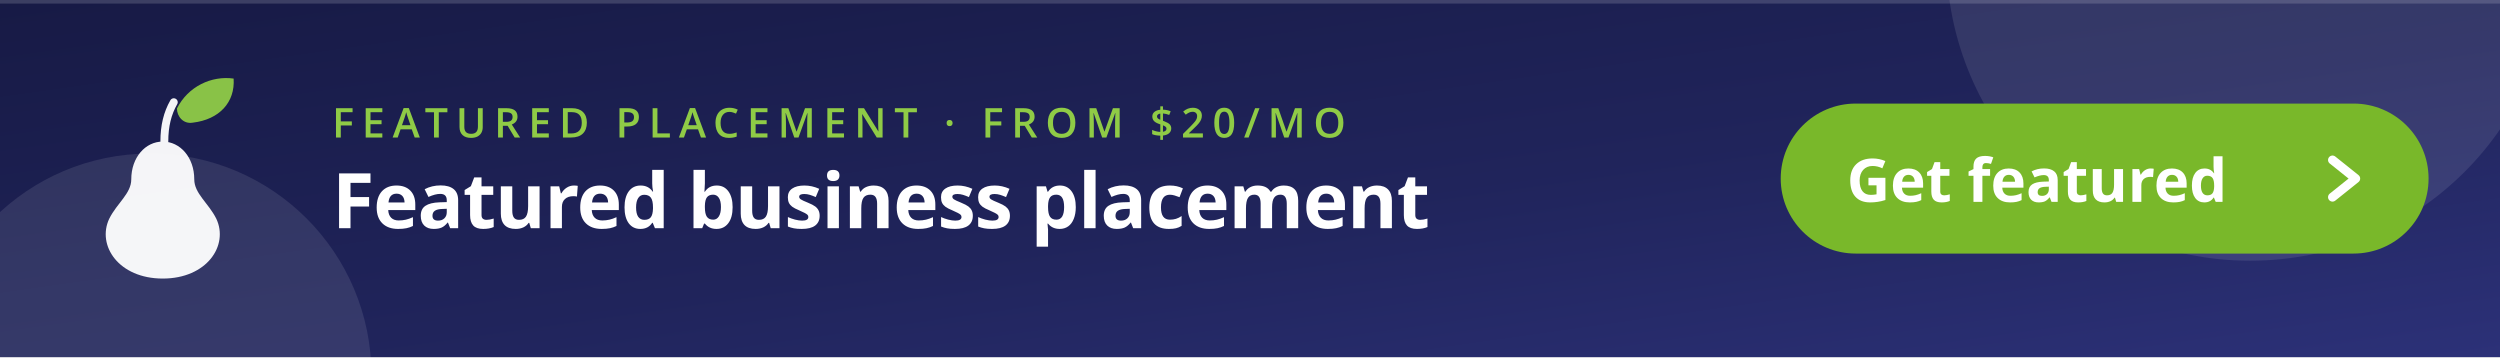
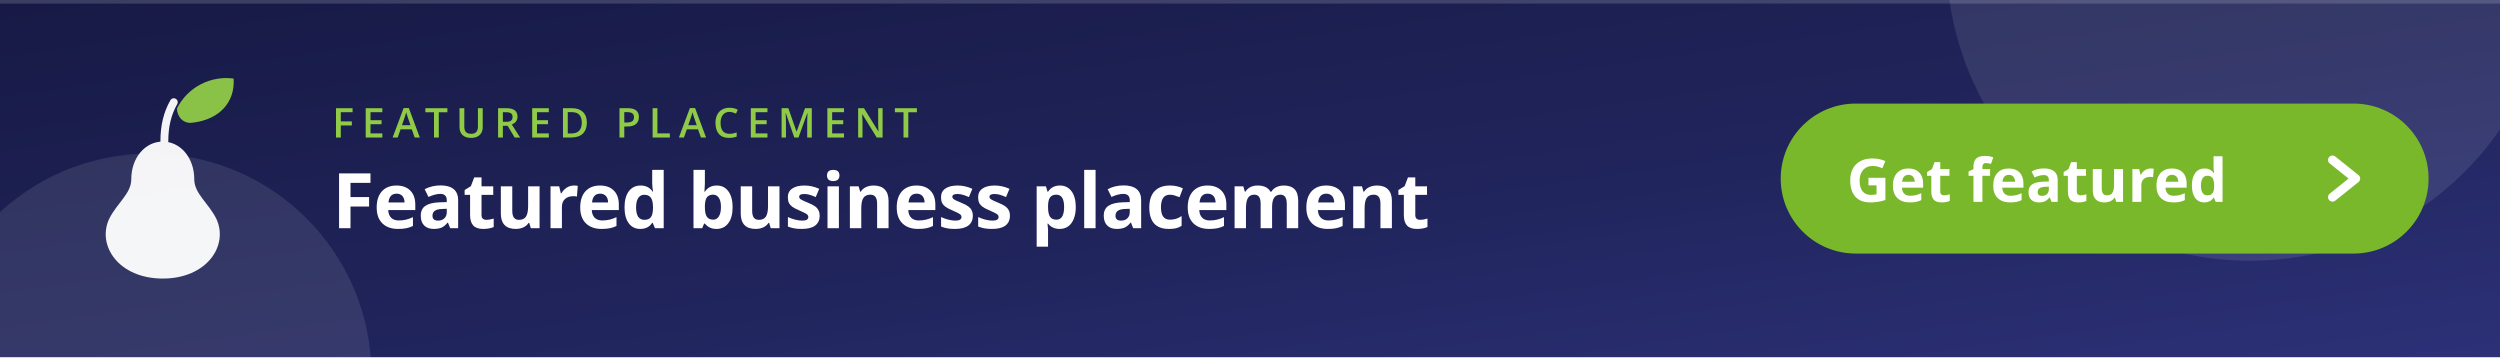
<svg xmlns="http://www.w3.org/2000/svg" viewBox="0 0 700 100" width="700" height="100" role="img" aria-label="Featured business placement available on Pearland411">
  <defs>
    <linearGradient id="gnavy700x100" x1="0" y1="0" x2="1" y2="1">
      <stop offset="0" stop-color="#171A45" />
      <stop offset="0.55" stop-color="#20245B" />
      <stop offset="1" stop-color="#2C3178" />
    </linearGradient>
  </defs>
  <rect width="700" height="100" fill="url(#gnavy700x100)" />
  <g opacity="0.10" fill="#FFFFFF">
    <circle cx="630" cy="-12" r="85" />
    <circle cx="42" cy="105" r="62" />
  </g>
  <rect x="0" y="0" width="700" height="1" fill="#FFFFFF" opacity="0.16" />
  <g transform="translate(48.0 50.0)">
    <g transform="scale(0.4409) translate(-5.5 16.5)">
      <g transform="scale(1.0)" opacity="0.95">
        <path d="M0-40c-11 0-20 10-20 24 0 9-9 15-14 25-8 17 6 38 34 38s42-21 34-38c-5-10-14-16-14-25 0-14-9-24-20-24z" fill="#FFFFFF" />
        <path d="M1-40c0-10 2-18 6-25" stroke="#FFFFFF" stroke-width="5" stroke-linecap="round" fill="none" />
        <path d="M9-61c7-14 22-21 36-19 1 15-9 26-26 28-6 1-10-4-10-9z" fill="#8FCB46" />
      </g>
    </g>
  </g>
-   <text x="93.0" y="38.5" font-family="'Open Sans',system-ui,-apple-system,'Segoe UI',Roboto,Arial,sans-serif" font-size="11.5" font-weight="600" fill="#8FCB46" letter-spacing="2.20">FEATURED PLACEMENT  ·  FROM $20/MO</text>
+   <text x="93.0" y="38.5" font-family="'Open Sans',system-ui,-apple-system,'Segoe UI',Roboto,Arial,sans-serif" font-size="11.5" font-weight="600" fill="#8FCB46" letter-spacing="2.20">FEATURED PLACEMENT</text>
  <text x="93.0" y="63.9" font-family="'Poppins','Open Sans',system-ui,-apple-system,'Segoe UI',Roboto,Arial,sans-serif" font-size="21.5" font-weight="700" fill="#FFFFFF" letter-spacing="-0.30">Featured business placement</text>
  <g>
    <rect x="498.6" y="29.0" width="181.4" height="42.0" rx="21.0" fill="#79B82A" />
    <text x="517.1" y="50.0" dominant-baseline="central" font-family="'Poppins','Open Sans',system-ui,-apple-system,'Segoe UI',Roboto,Arial,sans-serif" font-size="16.8" font-weight="700" fill="#FFFFFF">Get featured</text>
    <path d="M653.1 44.8L659.6 50.0L653.1 55.2" fill="none" stroke="#FFFFFF" stroke-width="2.5" stroke-linecap="round" stroke-linejoin="round" />
  </g>
</svg>
